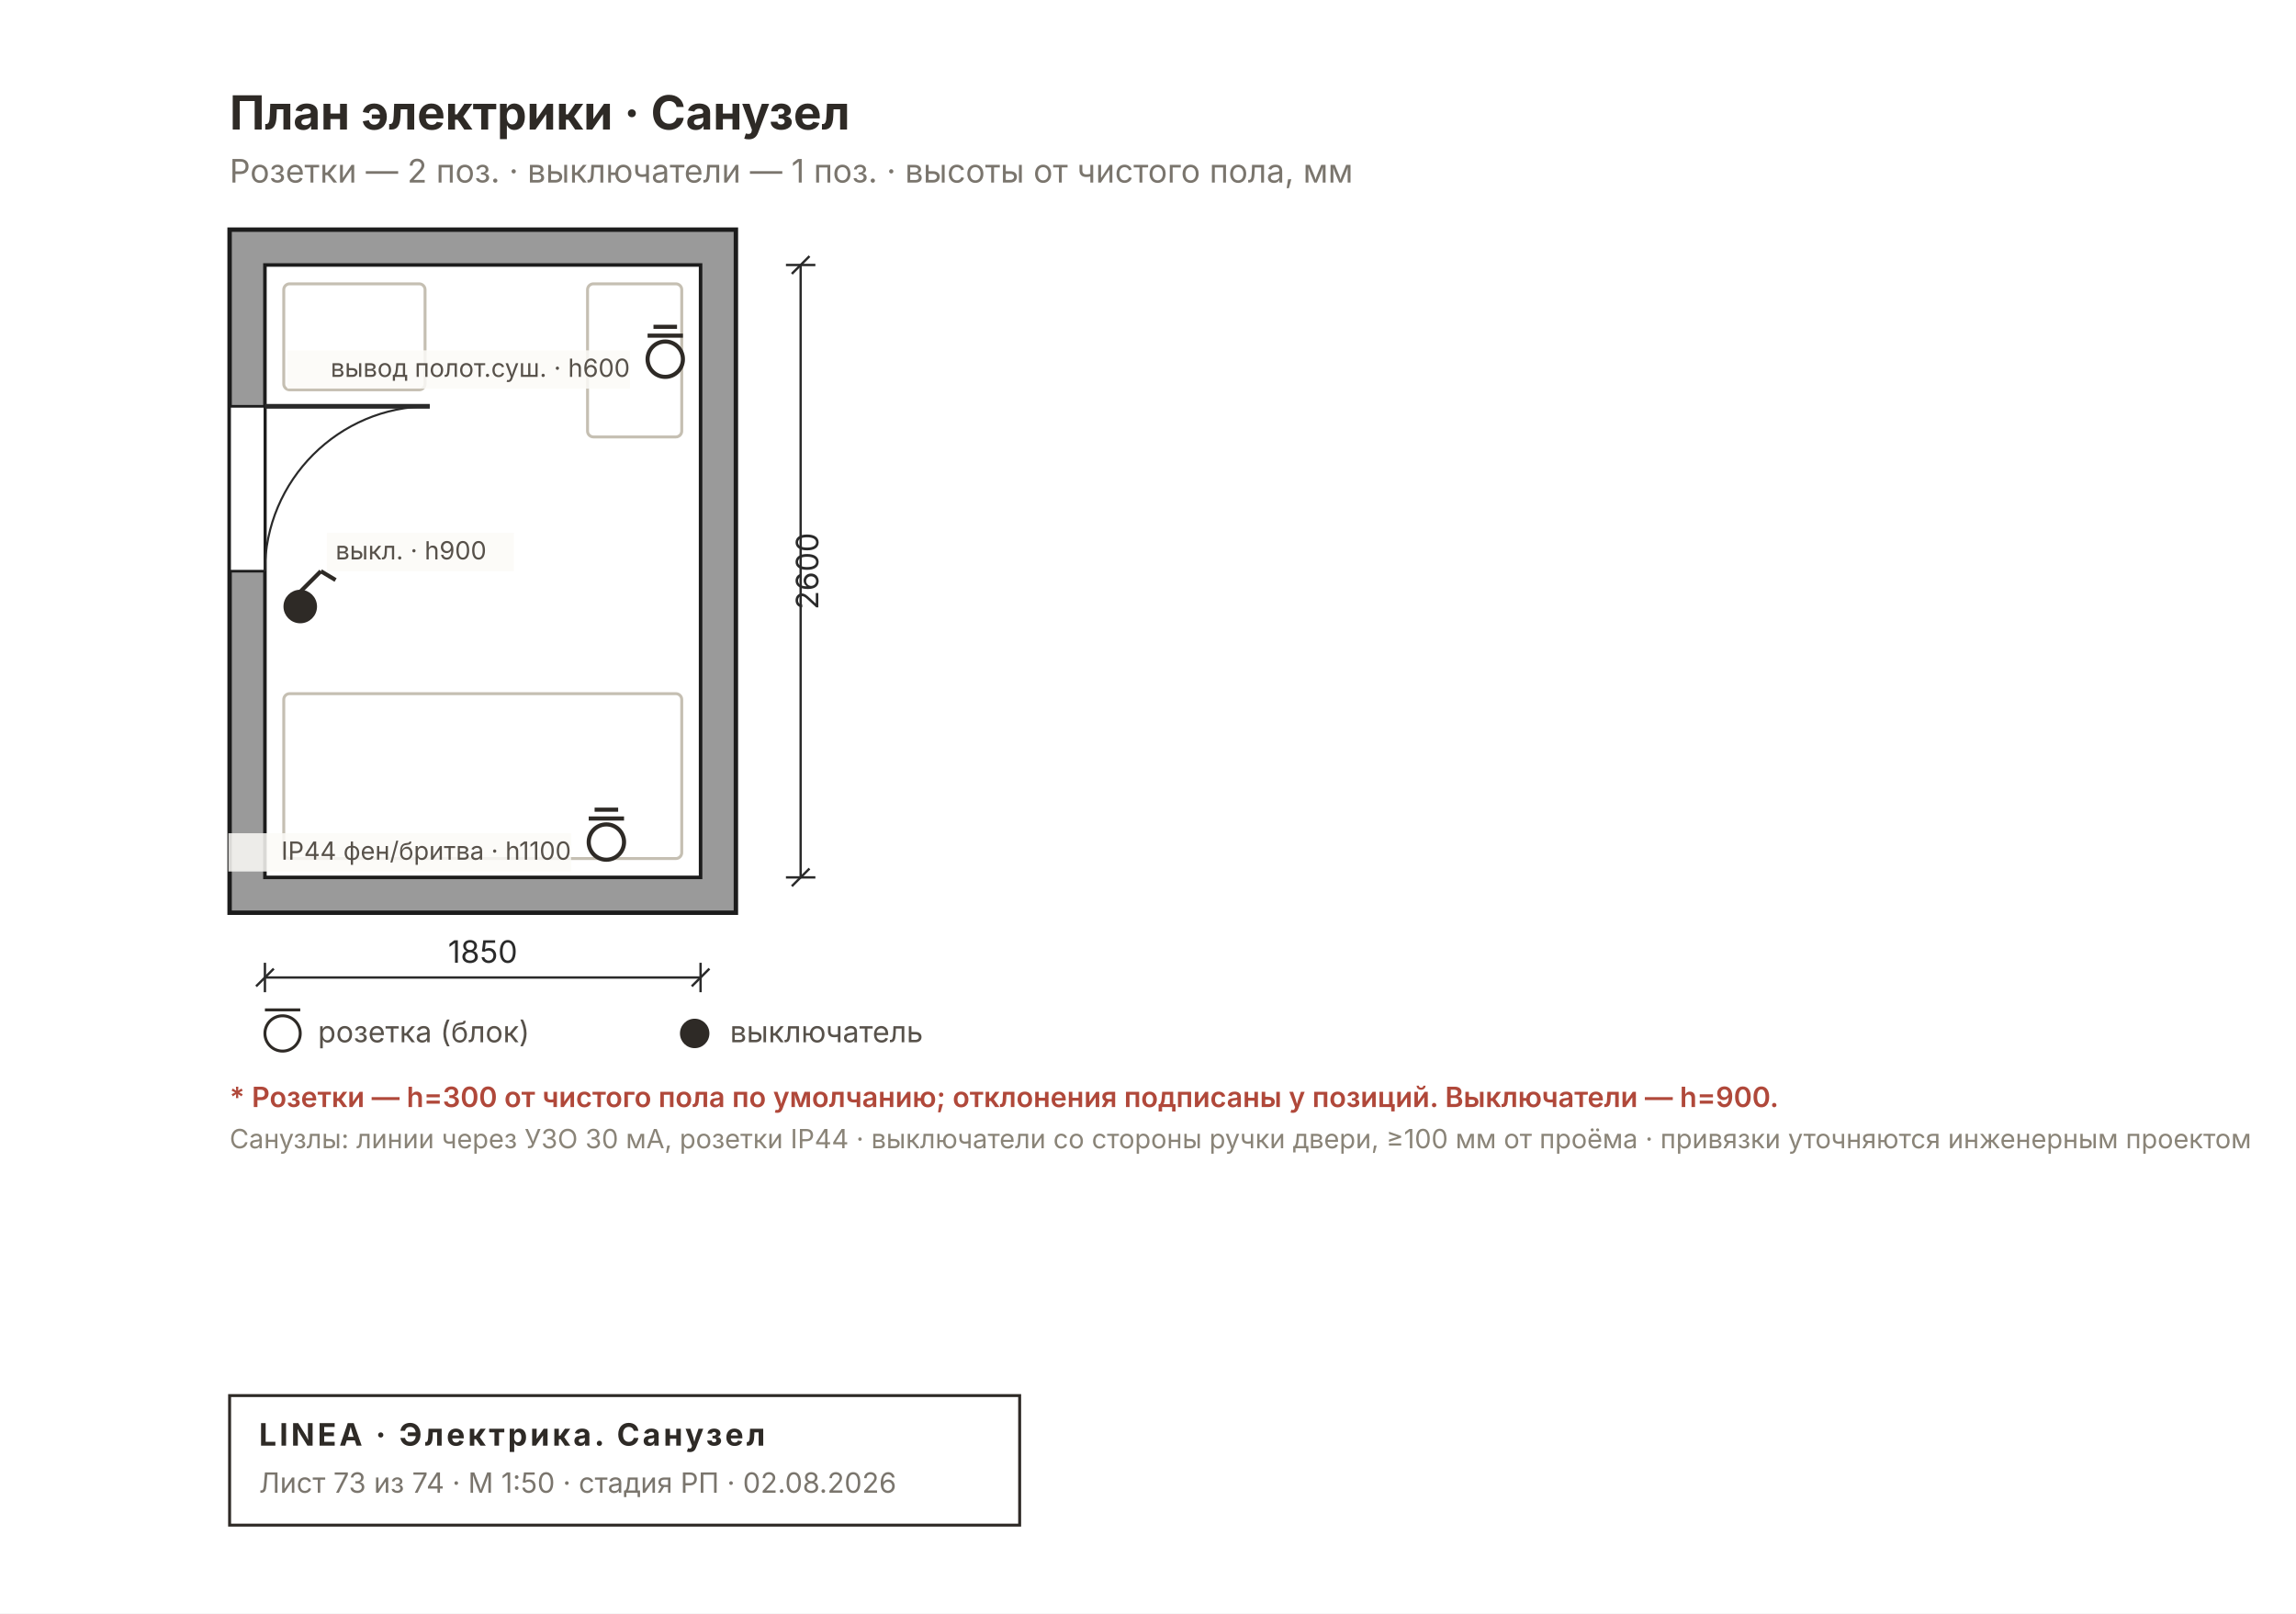
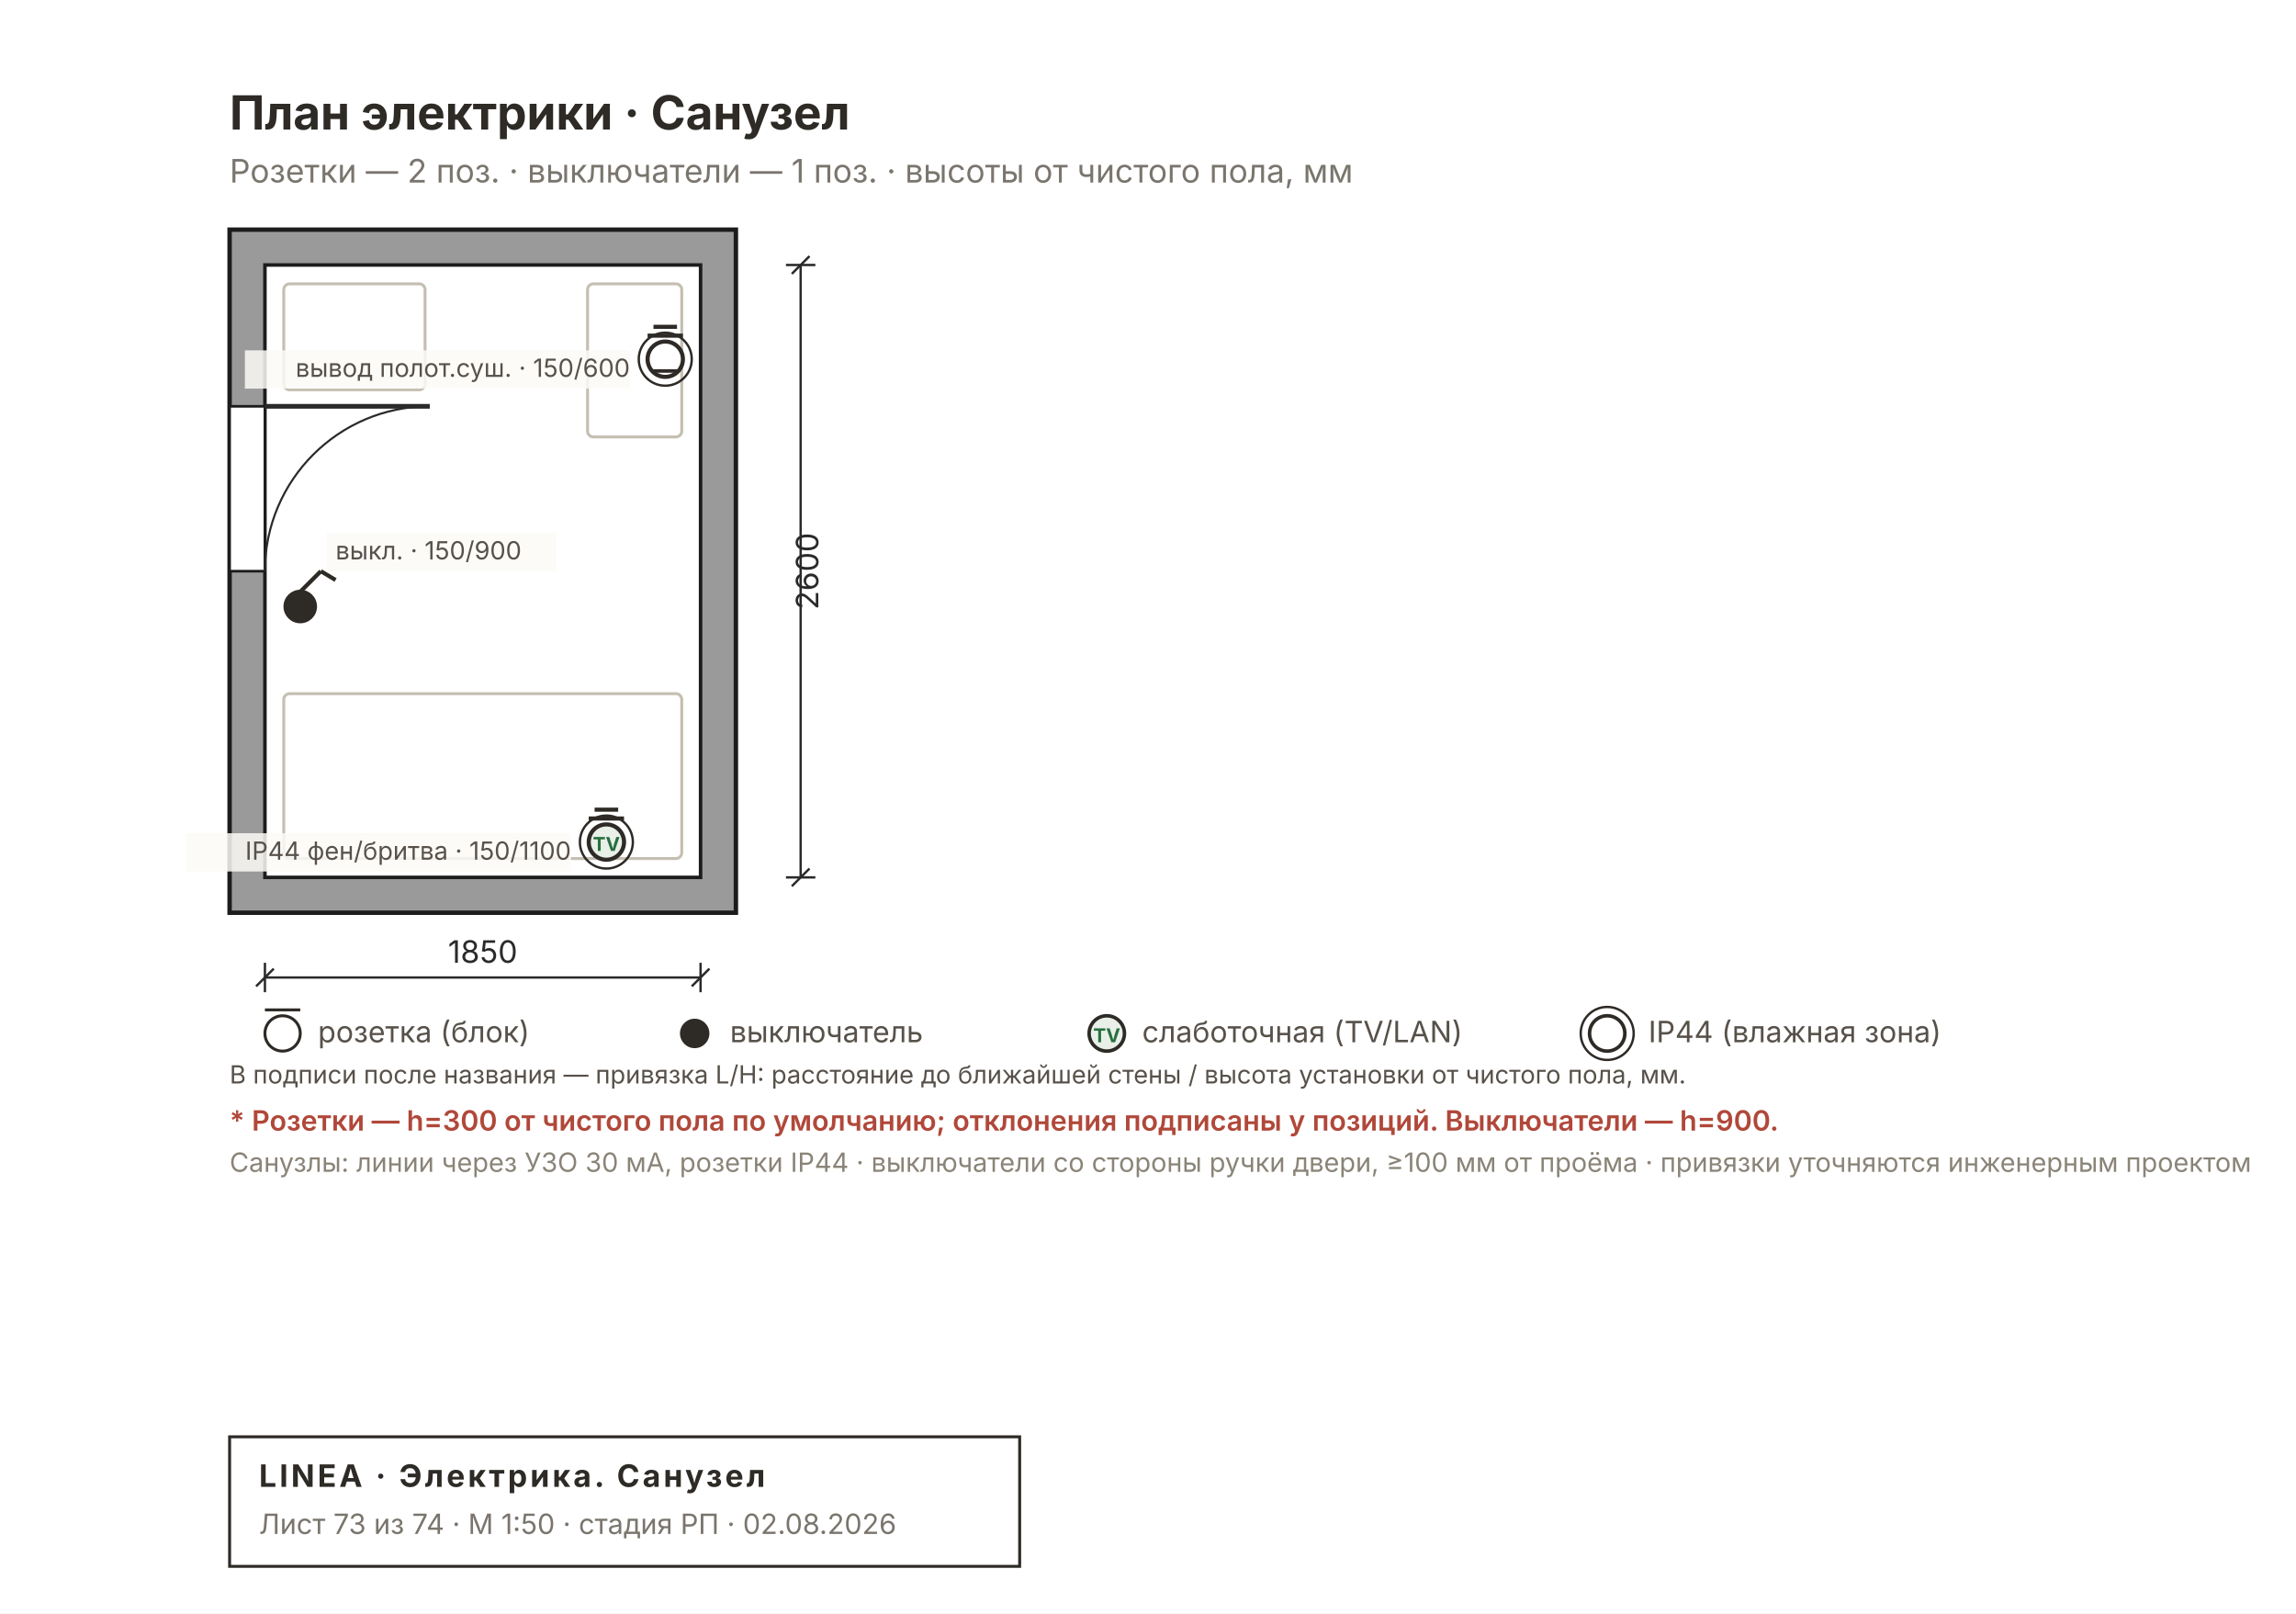
<svg xmlns="http://www.w3.org/2000/svg" width="780" height="548" viewBox="0 0 780 548" font-family="Inter, &quot;Helvetica Neue&quot;, Arial, sans-serif">
  <rect width="780" height="548" fill="#FFFFFF" />
  <defs>
    <pattern id="rh73" width="7" height="7" patternUnits="userSpaceOnUse" patternTransform="rotate(45)">
      <rect width="7" height="7" fill="#9A9A9A" />
      <line x1="0" y1="0" x2="0" y2="7" stroke="#6E6E6E" stroke-width="2" />
    </pattern>
  </defs>
  <rect x="78" y="78" width="172" height="232" fill="#9A9A9A" stroke="#1C1C1C" stroke-width="1.5" />
  <rect x="90" y="90" width="148" height="208" fill="#FFFFFF" stroke="#1C1C1C" stroke-width="1.2" />
  <rect x="78" y="138" width="12" height="56" fill="#FFFFFF" stroke="#1C1C1C" stroke-width="0.9" />
  <line x1="90" y1="138" x2="146" y2="138" stroke="#2A2A2A" stroke-width="1.6" />
  <path d="M 90 194 A 56 56 0 0 1 146 138" fill="none" stroke="#2A2A2A" stroke-width="0.7" />
  <rect x="96.4" y="235.6" width="135.2" height="56" fill="none" stroke="#C5BFB2" stroke-width="1" rx="2" />
  <rect x="199.6" y="96.4" width="32" height="52" fill="none" stroke="#C5BFB2" stroke-width="1" rx="2" />
  <rect x="96.4" y="96.4" width="48" height="36" fill="none" stroke="#C5BFB2" stroke-width="1" rx="2" />
  <g stroke="#2E2A26" stroke-width="1.4">
    <circle cx="102" cy="206" r="5" fill="#2E2A26" />
    <line x1="102" y1="201" x2="109" y2="194" />
    <line x1="109" y1="194" x2="114" y2="197" />
  </g>
  <g stroke="#2E2A26" stroke-width="1.4">
-     <circle cx="206" cy="286" r="6" fill="#FFF" />
+     <circle cx="206" cy="286" r="6" fill="#E8F0E8" />
    <line x1="200" y1="278" x2="212" y2="278" />
    <line x1="202" y1="275" x2="210" y2="275" />
  </g>
+   <circle cx="206" cy="286" r="9" fill="none" stroke="#2E2A26" stroke-width="0.8" />
+   <text x="206" y="289" font-size="6.5" font-weight="700" text-anchor="middle" fill="#27703F">TV</text>
  <g stroke="#2E2A26" stroke-width="1.4">
    <circle cx="226" cy="122" r="6" fill="#FFF" />
    <line x1="220" y1="114" x2="232" y2="114" />
    <line x1="222" y1="111" x2="230" y2="111" />
  </g>
-   <rect x="111" y="181" width="63.6" height="13" fill="#FBFAF6D9" />
-   <text x="114" y="190" font-size="8.5" fill="#57514A" text-anchor="start">выкл. · h900</text>
-   <rect x="77.6" y="283" width="116.4" height="13" fill="#FBFAF6D9" />
-   <text x="194" y="292" font-size="8.5" fill="#57514A" text-anchor="end">IP44 фен/бритва · h1100</text>
-   <rect x="97.6" y="119" width="116.4" height="13" fill="#FBFAF6D9" />
-   <text x="214" y="128" font-size="8.5" fill="#57514A" text-anchor="end">вывод полот.суш. · h600</text>
+   <circle cx="226" cy="122" r="9" fill="none" stroke="#2E2A26" stroke-width="0.8" />
+   <line x1="222" y1="126" x2="230" y2="126" stroke="#2E2A26" stroke-width="1.2" />
+   <rect x="111" y="181" width="78" height="13" fill="#FBFAF6D9" />
+   <text x="114" y="190" font-size="8.5" fill="#57514A" text-anchor="start">выкл. · 150/900</text>
+   <rect x="63.2" y="283" width="130.8" height="13" fill="#FBFAF6D9" />
+   <text x="194" y="292" font-size="8.5" fill="#57514A" text-anchor="end">IP44 фен/бритва · 150/1100</text>
+   <rect x="83.2" y="119" width="130.8" height="13" fill="#FBFAF6D9" />
+   <text x="214" y="128" font-size="8.5" fill="#57514A" text-anchor="end">вывод полот.суш. · 150/600</text>
  <text x="78" y="44" font-size="16" font-weight="700" fill="#2E2A26">План электрики · Санузел</text>
  <text x="78" y="62" font-size="11" fill="#7A756D">Розетки — 2 поз. · выключатели — 1 поз. · высоты от чистого пола, мм</text>
  <g stroke="#2A2A2A" stroke-width="0.8" fill="none">
    <line x1="90" y1="332" x2="238" y2="332" />
    <line x1="90" y1="327" x2="90" y2="337" />
    <line x1="238" y1="327" x2="238" y2="337" />
    <line x1="87" y1="335" x2="93" y2="329" />
    <line x1="235" y1="335" x2="241" y2="329" />
  </g>
  <text x="164" y="327" font-size="10.5" fill="#2A2A2A" text-anchor="middle">1850</text>
  <g stroke="#2A2A2A" stroke-width="0.8" fill="none">
    <line x1="272" y1="90" x2="272" y2="298" />
    <line x1="267" y1="90" x2="277" y2="90" />
    <line x1="267" y1="298" x2="277" y2="298" />
    <line x1="269" y1="93" x2="275" y2="87" />
    <line x1="269" y1="301" x2="275" y2="295" />
  </g>
  <text x="278" y="194" font-size="10.5" fill="#2A2A2A" transform="rotate(-90 278 194)" text-anchor="middle">2600</text>
  <g font-size="10" fill="#57514A">
    <circle cx="96" cy="351" r="6" fill="#FFF" stroke="#2E2A26" />
    <line x1="90" y1="343" x2="102" y2="343" stroke="#2E2A26" />
    <text x="108" y="354">розетка (блок)</text>
    <circle cx="236" cy="351" r="5" fill="#2E2A26" />
    <text x="248" y="354">выключатель</text>
+     <circle cx="376" cy="351" r="6" fill="#E8F0E8" stroke="#2E2A26" stroke-width="1.2" />
+     <text x="376" y="354" font-size="6.5" font-weight="700" text-anchor="middle" fill="#27703F">TV</text>
+     <text x="388" y="354">слаботочная (TV/LAN)</text>
+     <circle cx="546" cy="351" r="6" fill="#FFF" stroke="#2E2A26" stroke-width="1.2" />
+     <circle cx="546" cy="351" r="9" fill="none" stroke="#2E2A26" stroke-width="0.8" />
+     <text x="560" y="354">IP44 (влажная зона)</text>
  </g>
-   <text x="78" y="376" font-size="9.5" font-weight="600" fill="#B0483A">* Розетки — h=300 от чистого пола по умолчанию; отклонения подписаны у позиций. Выключатели — h=900.</text>
-   <text x="78" y="390" font-size="9" fill="#8A8478">Санузлы: линии через УЗО 30 мА, розетки IP44 · выключатели со стороны ручки двери, ≥100 мм от проёма · привязки уточняются инженерным проектом</text>
+   <text x="78" y="368" font-size="8.5" fill="#57514A">В подписи после названия — привязка L/H: расстояние до ближайшей стены / высота установки от чистого пола, мм.</text>
+   <text x="78" y="384" font-size="9.5" font-weight="600" fill="#B0483A">* Розетки — h=300 от чистого пола по умолчанию; отклонения подписаны у позиций. Выключатели — h=900.</text>
+   <text x="78" y="398" font-size="9" fill="#8A8478">Санузлы: линии через УЗО 30 мА, розетки IP44 · выключатели со стороны ручки двери, ≥100 мм от проёма · привязки уточняются инженерным проектом</text>
  <g>
-     <rect x="78" y="474" width="268.4" height="44" fill="none" stroke="#2E2A26" stroke-width="1" />
-     <text x="88" y="491" font-size="10.5" font-weight="700" fill="#2E2A26" letter-spacing="1">LINEA · Электрика. Санузел</text>
-     <text x="88" y="507" font-size="9.5" fill="#7A756D">Лист 73 из 74 · М 1:50 · стадия РП · 02.08.2026</text>
+     <rect x="78" y="488" width="268.4" height="44" fill="none" stroke="#2E2A26" stroke-width="1" />
+     <text x="88" y="505" font-size="10.5" font-weight="700" fill="#2E2A26" letter-spacing="1">LINEA · Электрика. Санузел</text>
+     <text x="88" y="521" font-size="9.5" fill="#7A756D">Лист 73 из 74 · М 1:50 · стадия РП · 02.08.2026</text>
  </g>
</svg>
